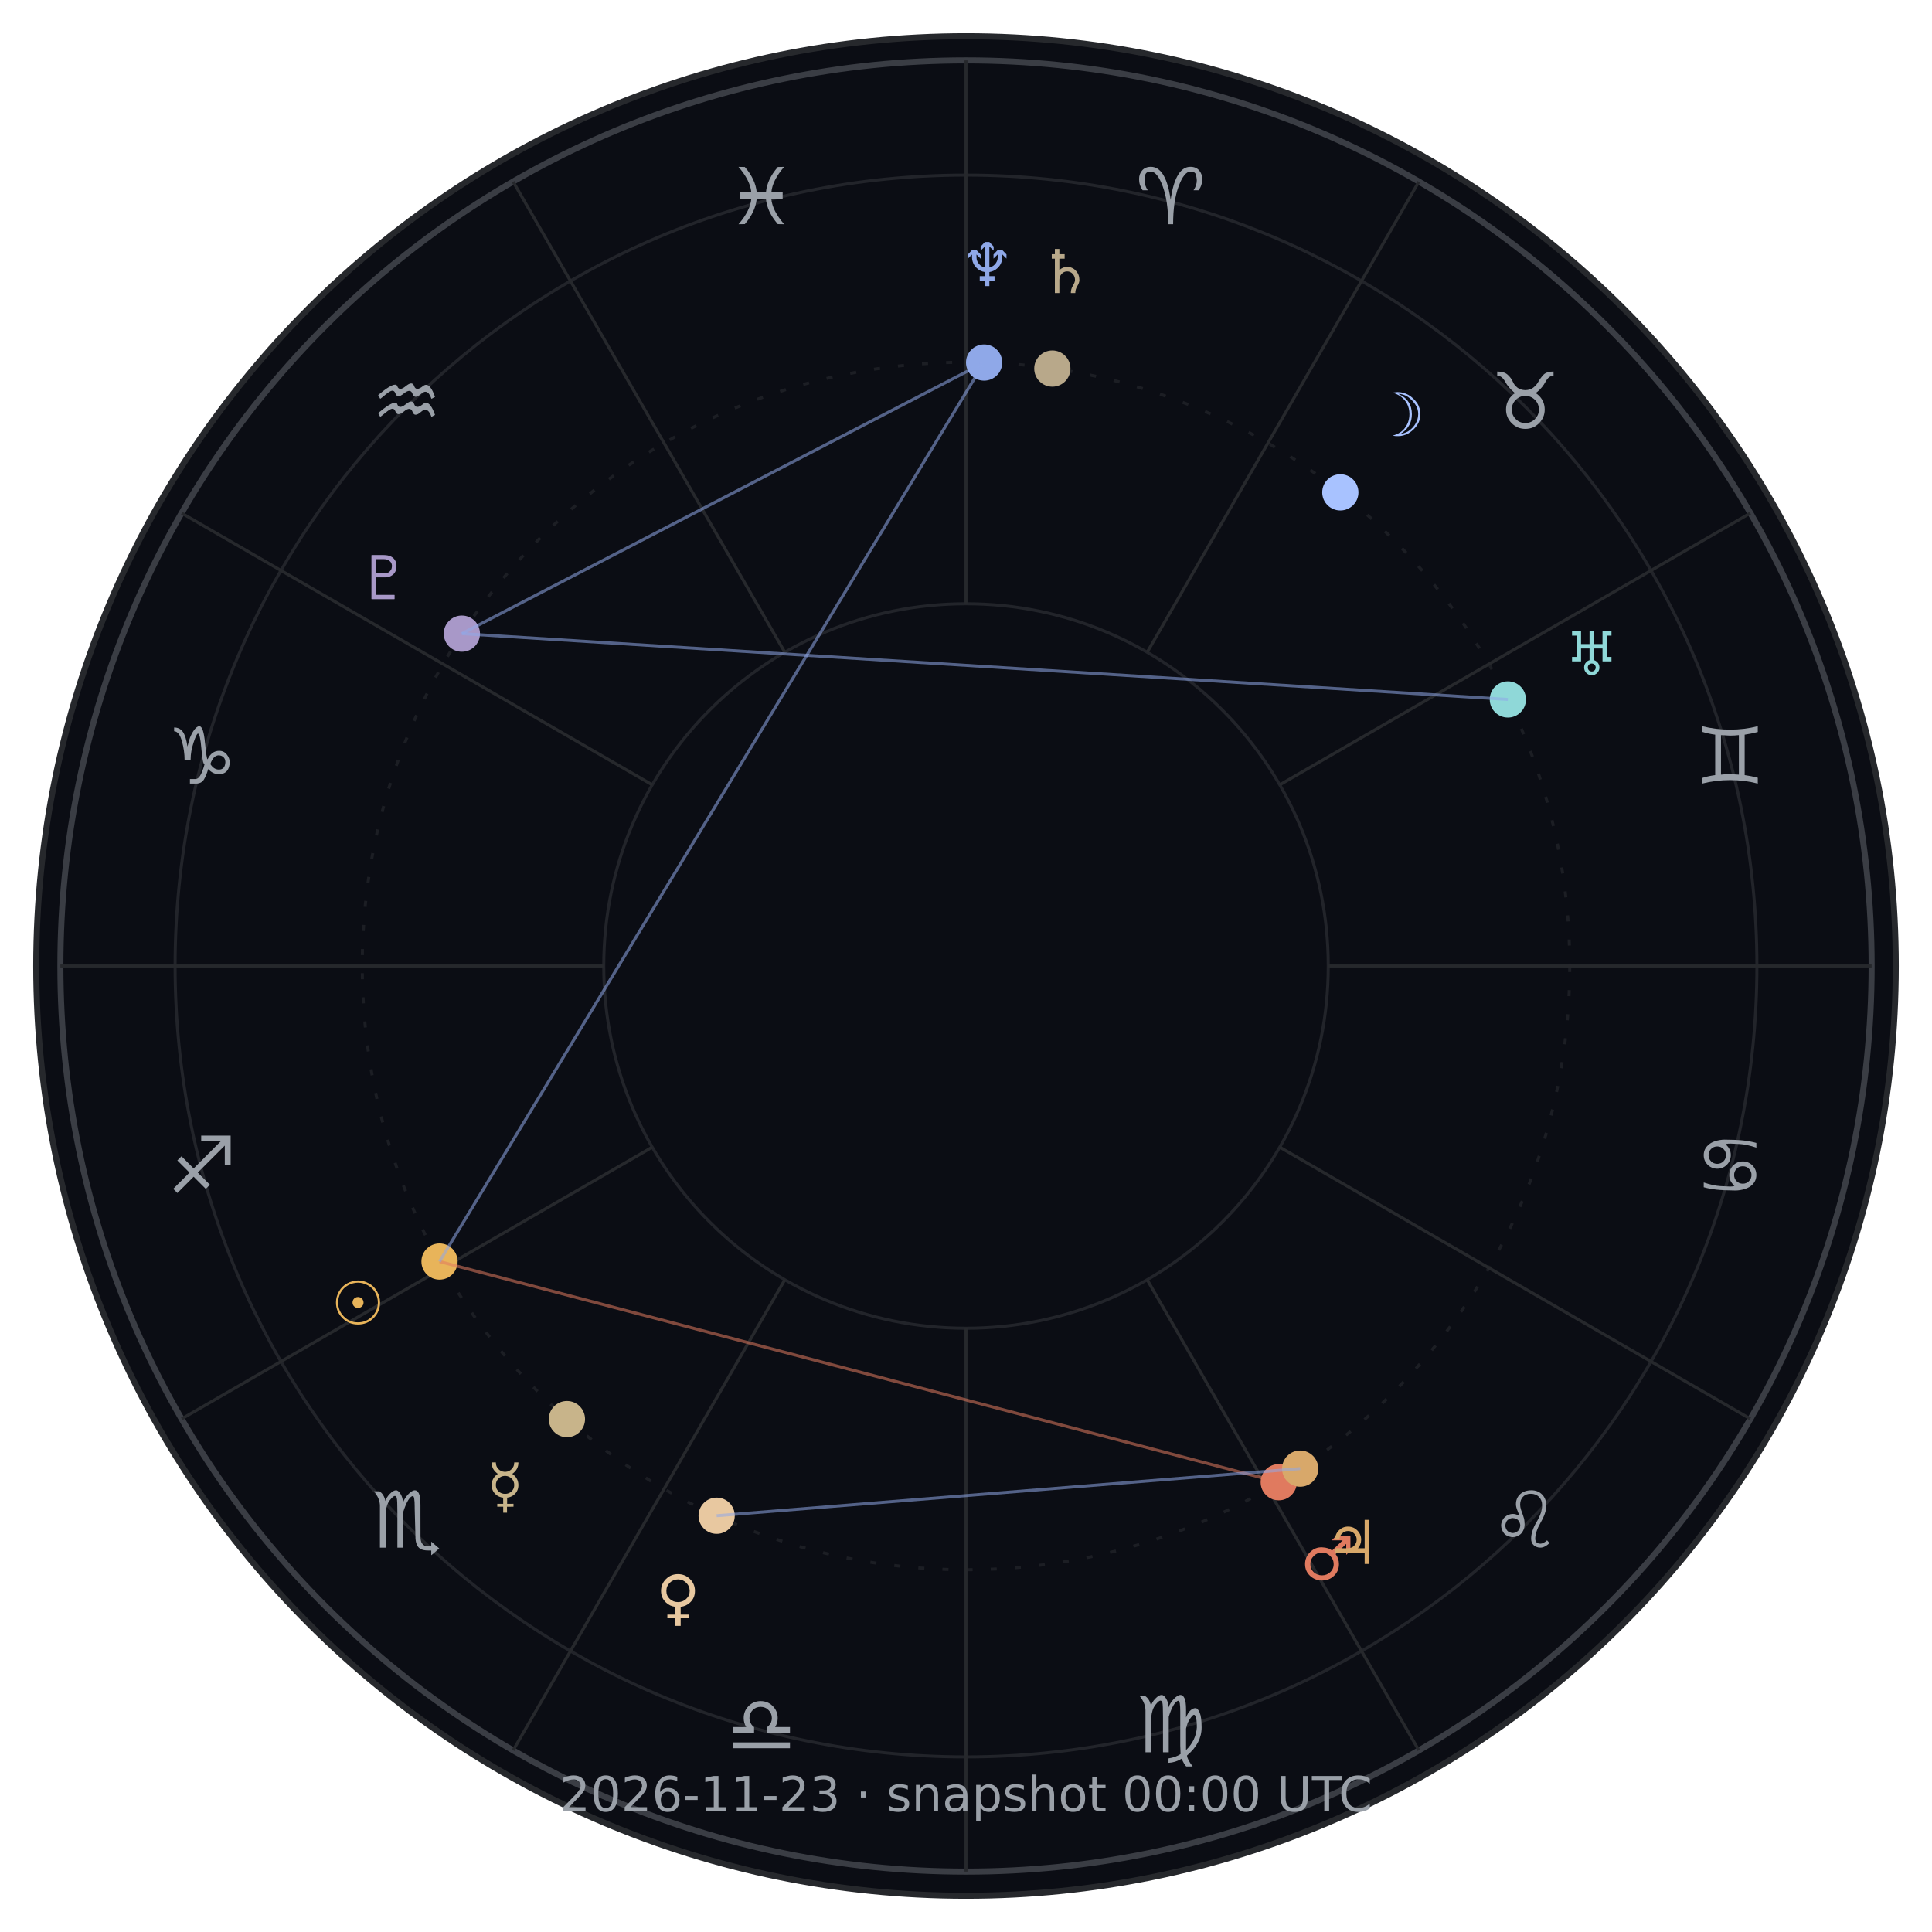
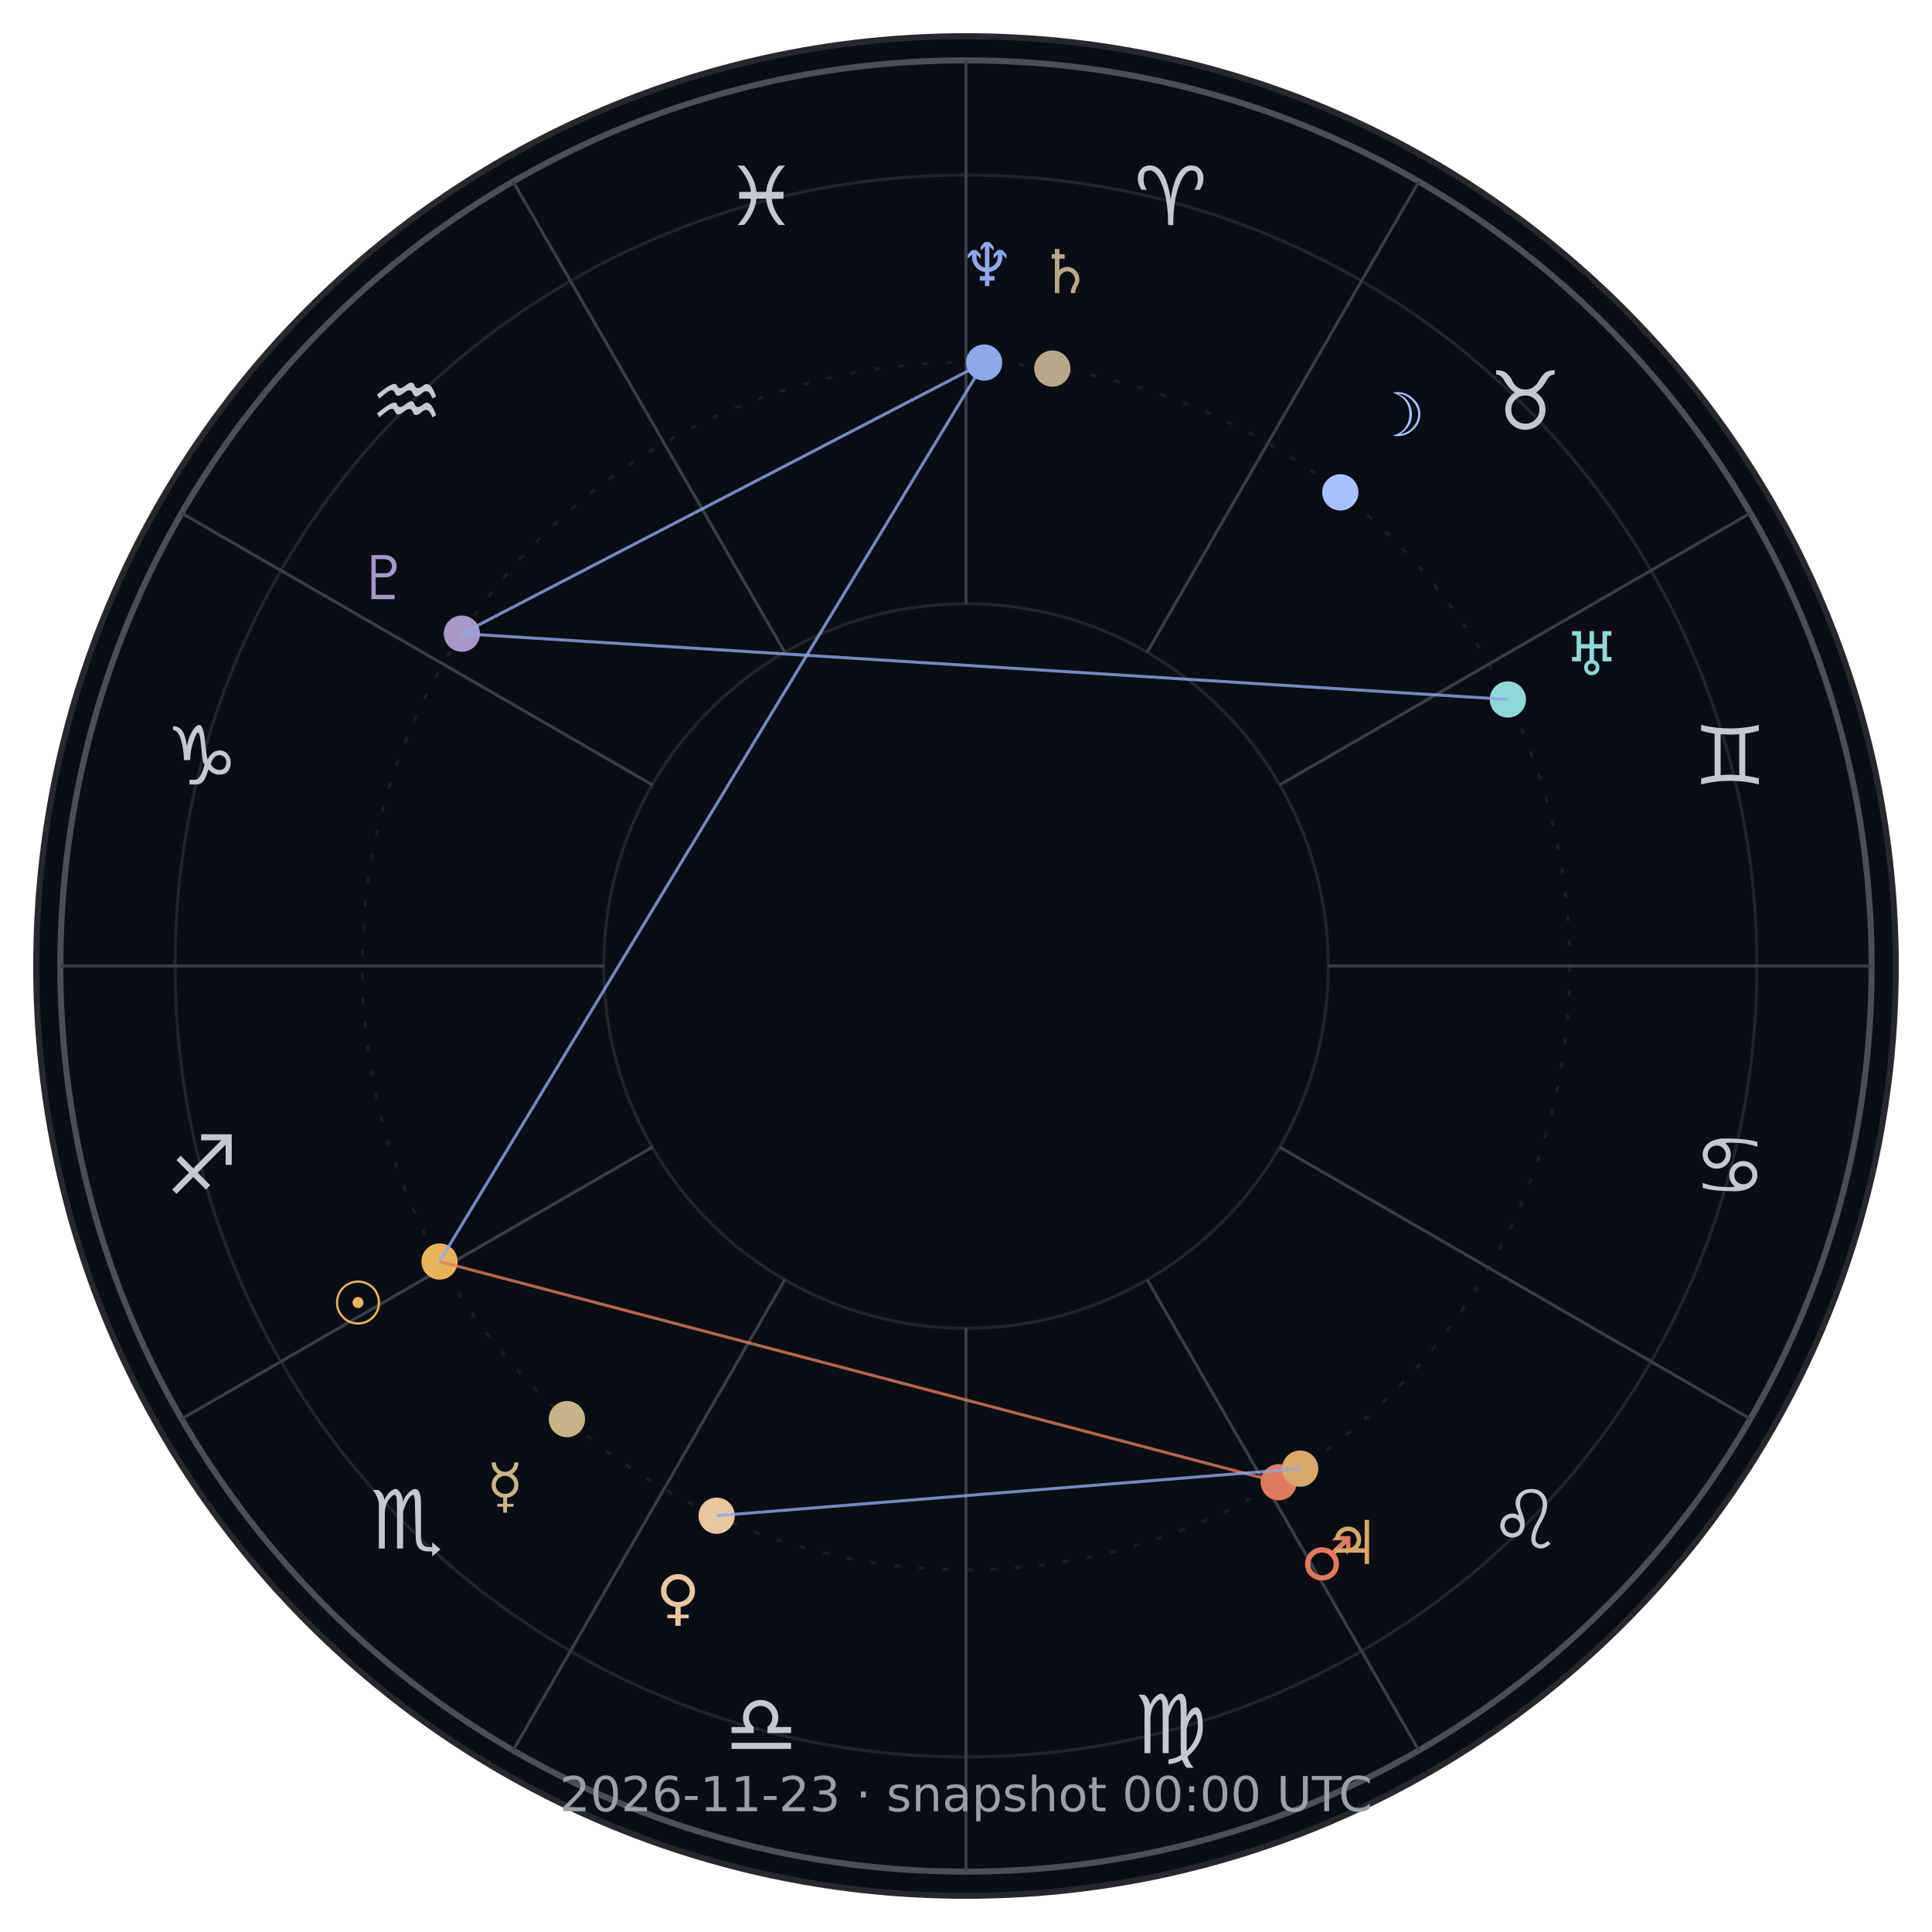
<svg xmlns="http://www.w3.org/2000/svg" viewBox="0 0 640 640" width="640" height="640" role="img" aria-label="Sky wheel for 2026-11-23">
  <circle cx="320" cy="320" r="308" fill="#0b0d14" stroke="#26282c" stroke-width="2" />
-   <circle cx="320" cy="320" r="300.0" fill="none" stroke="#3a3d44" stroke-width="2" />
+   <circle cx="320" cy="320" r="300.0" fill="none" stroke="#4a4e58" stroke-width="2" />
  <circle cx="320" cy="320" r="262.0" fill="none" stroke="#22242a" stroke-width="1" />
  <circle cx="320" cy="320" r="200.0" fill="none" stroke="#1c1e24" stroke-width="1" stroke-dasharray="2 6" />
  <circle cx="320" cy="320" r="120.0" fill="none" stroke="#22242a" stroke-width="1" />
-   <line x1="320.0" y1="20.0" x2="320.0" y2="200.0" stroke="#26282c" stroke-width="1" />
-   <line x1="470.0" y1="60.2" x2="380.0" y2="216.1" stroke="#26282c" stroke-width="1" />
-   <line x1="579.8" y1="170.0" x2="423.9" y2="260.0" stroke="#26282c" stroke-width="1" />
-   <line x1="620.0" y1="320.0" x2="440.0" y2="320.0" stroke="#26282c" stroke-width="1" />
-   <line x1="579.8" y1="470.0" x2="423.9" y2="380.0" stroke="#26282c" stroke-width="1" />
-   <line x1="470.0" y1="579.8" x2="380.0" y2="423.9" stroke="#26282c" stroke-width="1" />
-   <line x1="320.0" y1="620.0" x2="320.0" y2="440.0" stroke="#26282c" stroke-width="1" />
-   <line x1="170.0" y1="579.8" x2="260.0" y2="423.9" stroke="#26282c" stroke-width="1" />
-   <line x1="60.2" y1="470.0" x2="216.1" y2="380.0" stroke="#26282c" stroke-width="1" />
-   <line x1="20.0" y1="320.0" x2="200.0" y2="320.0" stroke="#26282c" stroke-width="1" />
-   <line x1="60.2" y1="170.0" x2="216.1" y2="260.0" stroke="#26282c" stroke-width="1" />
-   <line x1="170.0" y1="60.2" x2="260.0" y2="216.1" stroke="#26282c" stroke-width="1" />
-   <text x="387.8" y="66.9" fill="#9aa0a8" font-size="26" text-anchor="middle" dominant-baseline="middle" font-family="DejaVu Sans,sans-serif">♈</text>
-   <text x="505.3" y="134.7" fill="#9aa0a8" font-size="26" text-anchor="middle" dominant-baseline="middle" font-family="DejaVu Sans,sans-serif">♉</text>
-   <text x="573.1" y="252.2" fill="#9aa0a8" font-size="26" text-anchor="middle" dominant-baseline="middle" font-family="DejaVu Sans,sans-serif">♊</text>
-   <text x="573.1" y="387.8" fill="#9aa0a8" font-size="26" text-anchor="middle" dominant-baseline="middle" font-family="DejaVu Sans,sans-serif">♋</text>
-   <text x="505.3" y="505.3" fill="#9aa0a8" font-size="26" text-anchor="middle" dominant-baseline="middle" font-family="DejaVu Sans,sans-serif">♌</text>
-   <text x="387.8" y="573.1" fill="#9aa0a8" font-size="26" text-anchor="middle" dominant-baseline="middle" font-family="DejaVu Sans,sans-serif">♍</text>
-   <text x="252.2" y="573.1" fill="#9aa0a8" font-size="26" text-anchor="middle" dominant-baseline="middle" font-family="DejaVu Sans,sans-serif">♎</text>
-   <text x="134.7" y="505.3" fill="#9aa0a8" font-size="26" text-anchor="middle" dominant-baseline="middle" font-family="DejaVu Sans,sans-serif">♏</text>
-   <text x="66.9" y="387.8" fill="#9aa0a8" font-size="26" text-anchor="middle" dominant-baseline="middle" font-family="DejaVu Sans,sans-serif">♐</text>
-   <text x="66.9" y="252.2" fill="#9aa0a8" font-size="26" text-anchor="middle" dominant-baseline="middle" font-family="DejaVu Sans,sans-serif">♑</text>
-   <text x="134.7" y="134.7" fill="#9aa0a8" font-size="26" text-anchor="middle" dominant-baseline="middle" font-family="DejaVu Sans,sans-serif">♒</text>
-   <text x="252.2" y="66.9" fill="#9aa0a8" font-size="26" text-anchor="middle" dominant-baseline="middle" font-family="DejaVu Sans,sans-serif">♓</text>
+   <line x1="320.0" y1="20.0" x2="320.0" y2="200.0" stroke="#3a3d45" stroke-width="1" />
+   <line x1="470.0" y1="60.2" x2="380.0" y2="216.1" stroke="#3a3d45" stroke-width="1" />
+   <line x1="579.8" y1="170.0" x2="423.9" y2="260.0" stroke="#3a3d45" stroke-width="1" />
+   <line x1="620.0" y1="320.0" x2="440.0" y2="320.0" stroke="#3a3d45" stroke-width="1" />
+   <line x1="579.8" y1="470.0" x2="423.9" y2="380.0" stroke="#3a3d45" stroke-width="1" />
+   <line x1="470.0" y1="579.8" x2="380.0" y2="423.9" stroke="#3a3d45" stroke-width="1" />
+   <line x1="320.0" y1="620.0" x2="320.0" y2="440.0" stroke="#3a3d45" stroke-width="1" />
+   <line x1="170.0" y1="579.8" x2="260.0" y2="423.9" stroke="#3a3d45" stroke-width="1" />
+   <line x1="60.2" y1="470.0" x2="216.1" y2="380.0" stroke="#3a3d45" stroke-width="1" />
+   <line x1="20.0" y1="320.0" x2="200.0" y2="320.0" stroke="#3a3d45" stroke-width="1" />
+   <line x1="60.2" y1="170.0" x2="216.1" y2="260.0" stroke="#3a3d45" stroke-width="1" />
+   <line x1="170.0" y1="60.2" x2="260.0" y2="216.1" stroke="#3a3d45" stroke-width="1" />
+   <text x="387.8" y="66.9" fill="#c3c8d2" font-size="27" text-anchor="middle" dominant-baseline="middle" font-family="DejaVu Sans,sans-serif">♈</text>
+   <text x="505.3" y="134.7" fill="#c3c8d2" font-size="27" text-anchor="middle" dominant-baseline="middle" font-family="DejaVu Sans,sans-serif">♉</text>
+   <text x="573.1" y="252.2" fill="#c3c8d2" font-size="27" text-anchor="middle" dominant-baseline="middle" font-family="DejaVu Sans,sans-serif">♊</text>
+   <text x="573.1" y="387.8" fill="#c3c8d2" font-size="27" text-anchor="middle" dominant-baseline="middle" font-family="DejaVu Sans,sans-serif">♋</text>
+   <text x="505.3" y="505.3" fill="#c3c8d2" font-size="27" text-anchor="middle" dominant-baseline="middle" font-family="DejaVu Sans,sans-serif">♌</text>
+   <text x="387.8" y="573.1" fill="#c3c8d2" font-size="27" text-anchor="middle" dominant-baseline="middle" font-family="DejaVu Sans,sans-serif">♍</text>
+   <text x="252.2" y="573.1" fill="#c3c8d2" font-size="27" text-anchor="middle" dominant-baseline="middle" font-family="DejaVu Sans,sans-serif">♎</text>
+   <text x="134.7" y="505.3" fill="#c3c8d2" font-size="27" text-anchor="middle" dominant-baseline="middle" font-family="DejaVu Sans,sans-serif">♏</text>
+   <text x="66.9" y="387.8" fill="#c3c8d2" font-size="27" text-anchor="middle" dominant-baseline="middle" font-family="DejaVu Sans,sans-serif">♐</text>
+   <text x="66.9" y="252.2" fill="#c3c8d2" font-size="27" text-anchor="middle" dominant-baseline="middle" font-family="DejaVu Sans,sans-serif">♑</text>
+   <text x="134.7" y="134.7" fill="#c3c8d2" font-size="27" text-anchor="middle" dominant-baseline="middle" font-family="DejaVu Sans,sans-serif">♒</text>
+   <text x="252.2" y="66.9" fill="#c3c8d2" font-size="27" text-anchor="middle" dominant-baseline="middle" font-family="DejaVu Sans,sans-serif">♓</text>
  <circle cx="145.6" cy="417.9" r="6" fill="#e8b45a" />
  <text x="118.6" y="433.1" fill="#e8b45a" font-size="20" text-anchor="middle" dominant-baseline="middle" font-family="DejaVu Sans,sans-serif">☉</text>
  <circle cx="444.0" cy="163.1" r="6" fill="#a8c2ff" />
  <text x="463.2" y="138.8" fill="#a8c2ff" font-size="20" text-anchor="middle" dominant-baseline="middle" font-family="DejaVu Sans,sans-serif">☽</text>
  <circle cx="187.8" cy="470.1" r="6" fill="#c8b48a" />
  <text x="167.3" y="493.4" fill="#c8b48a" font-size="20" text-anchor="middle" dominant-baseline="middle" font-family="DejaVu Sans,sans-serif">☿</text>
  <circle cx="237.4" cy="502.1" r="6" fill="#e8c8a0" />
  <text x="224.6" y="530.4" fill="#e8c8a0" font-size="20" text-anchor="middle" dominant-baseline="middle" font-family="DejaVu Sans,sans-serif">♀</text>
  <circle cx="423.6" cy="491.0" r="6" fill="#e07a5f" />
  <text x="439.7" y="517.6" fill="#e07a5f" font-size="20" text-anchor="middle" dominant-baseline="middle" font-family="DejaVu Sans,sans-serif">♂</text>
  <circle cx="430.7" cy="486.5" r="6" fill="#d8a86a" />
  <text x="447.9" y="512.4" fill="#d8a86a" font-size="20" text-anchor="middle" dominant-baseline="middle" font-family="DejaVu Sans,sans-serif">♃</text>
  <circle cx="348.6" cy="122.1" r="6" fill="#b8a88a" />
  <text x="353.0" y="91.4" fill="#b8a88a" font-size="20" text-anchor="middle" dominant-baseline="middle" font-family="DejaVu Sans,sans-serif">♄</text>
  <circle cx="499.5" cy="231.7" r="6" fill="#8fd8d8" />
  <text x="527.3" y="218.0" fill="#8fd8d8" font-size="20" text-anchor="middle" dominant-baseline="middle" font-family="DejaVu Sans,sans-serif">♅</text>
  <circle cx="326.0" cy="120.1" r="6" fill="#8fa8e8" />
  <text x="327.0" y="89.1" fill="#8fa8e8" font-size="20" text-anchor="middle" dominant-baseline="middle" font-family="DejaVu Sans,sans-serif">♆</text>
  <circle cx="153.0" cy="209.9" r="6" fill="#a898c8" />
  <text x="127.2" y="192.8" fill="#a898c8" font-size="20" text-anchor="middle" dominant-baseline="middle" font-family="DejaVu Sans,sans-serif">♇</text>
-   <line x1="145.6" y1="417.9" x2="423.6" y2="491.0" stroke="#e07a5f" stroke-width="1" opacity="0.55" />
-   <line x1="145.6" y1="417.9" x2="326.0" y2="120.1" stroke="#8fa8e8" stroke-width="1" opacity="0.55" />
-   <line x1="237.4" y1="502.1" x2="430.7" y2="486.5" stroke="#8fa8e8" stroke-width="1" opacity="0.55" />
-   <line x1="499.5" y1="231.7" x2="153.0" y2="209.9" stroke="#8fa8e8" stroke-width="1" opacity="0.55" />
-   <line x1="326.0" y1="120.1" x2="153.0" y2="209.9" stroke="#8fa8e8" stroke-width="1" opacity="0.55" />
+   <line x1="145.6" y1="417.9" x2="423.6" y2="491.0" stroke="#e07a5f" stroke-width="1" opacity="0.8" />
+   <line x1="145.6" y1="417.9" x2="326.0" y2="120.1" stroke="#8fa8e8" stroke-width="1" opacity="0.8" />
+   <line x1="237.4" y1="502.1" x2="430.7" y2="486.5" stroke="#8fa8e8" stroke-width="1" opacity="0.8" />
+   <line x1="499.5" y1="231.7" x2="153.0" y2="209.9" stroke="#8fa8e8" stroke-width="1" opacity="0.8" />
+   <line x1="326.0" y1="120.1" x2="153.0" y2="209.9" stroke="#8fa8e8" stroke-width="1" opacity="0.8" />
  <text x="320" y="600" fill="#9aa0a8" font-size="16" text-anchor="middle" font-family="DejaVu Sans,sans-serif">2026-11-23 · snapshot 00:00 UTC</text>
</svg>
